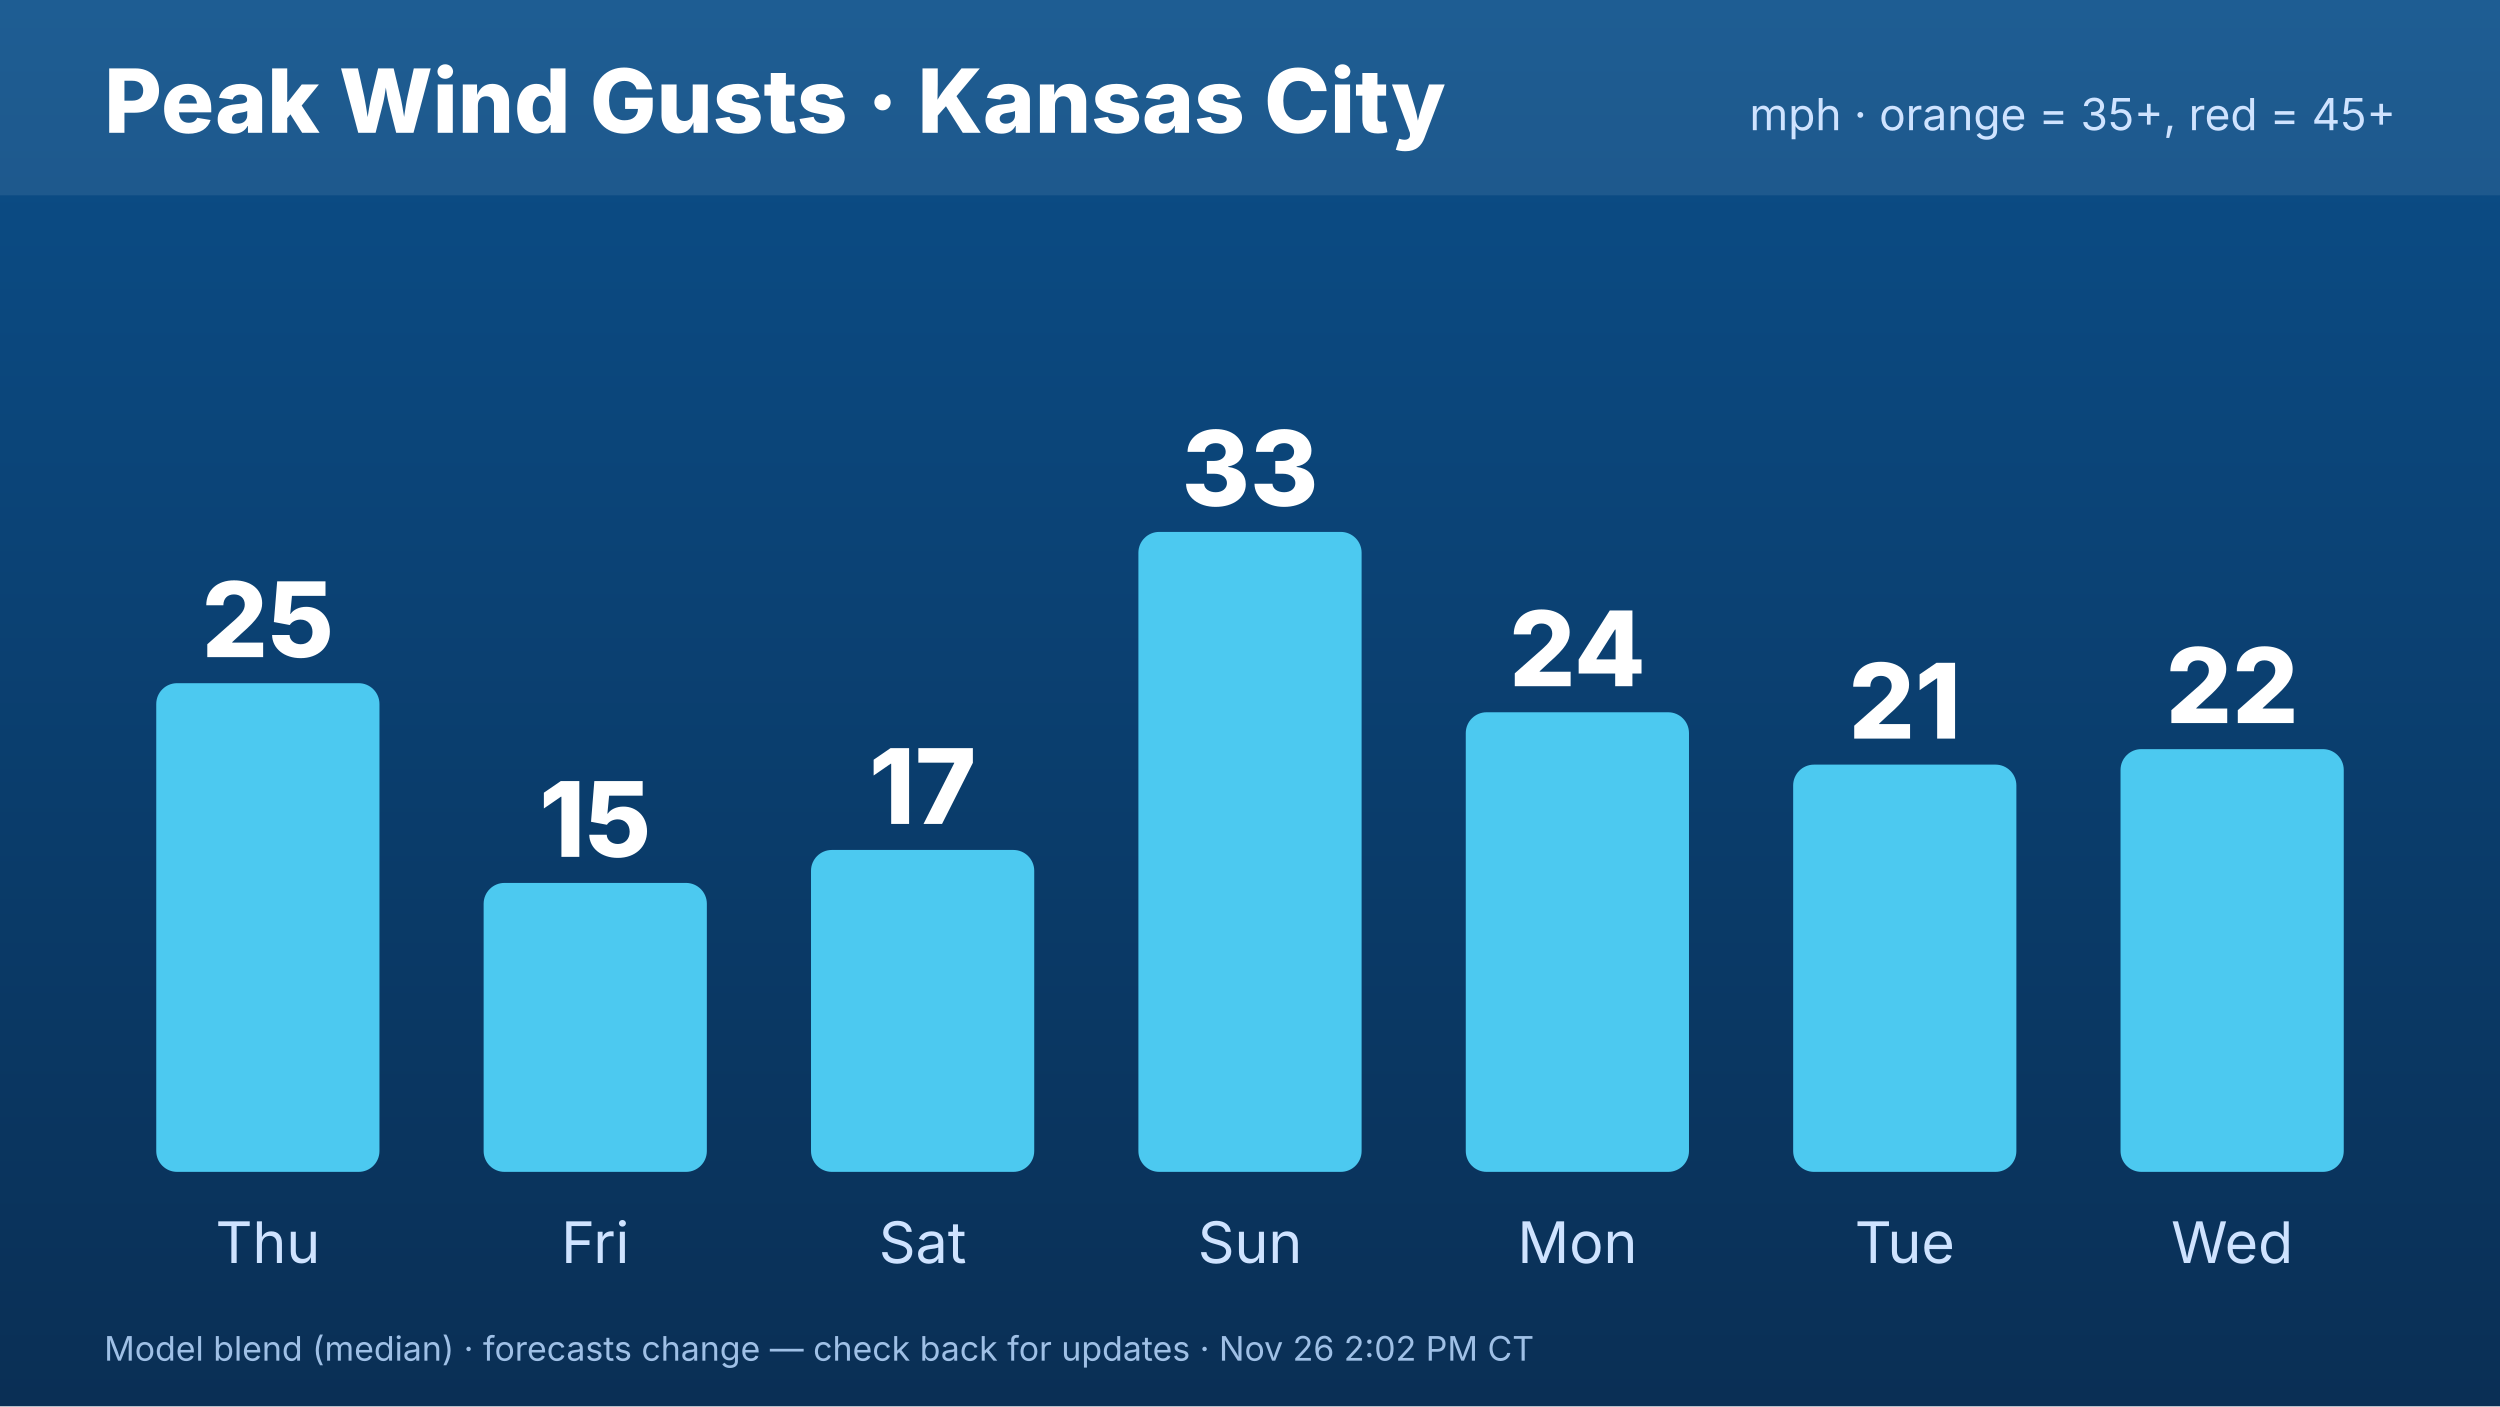
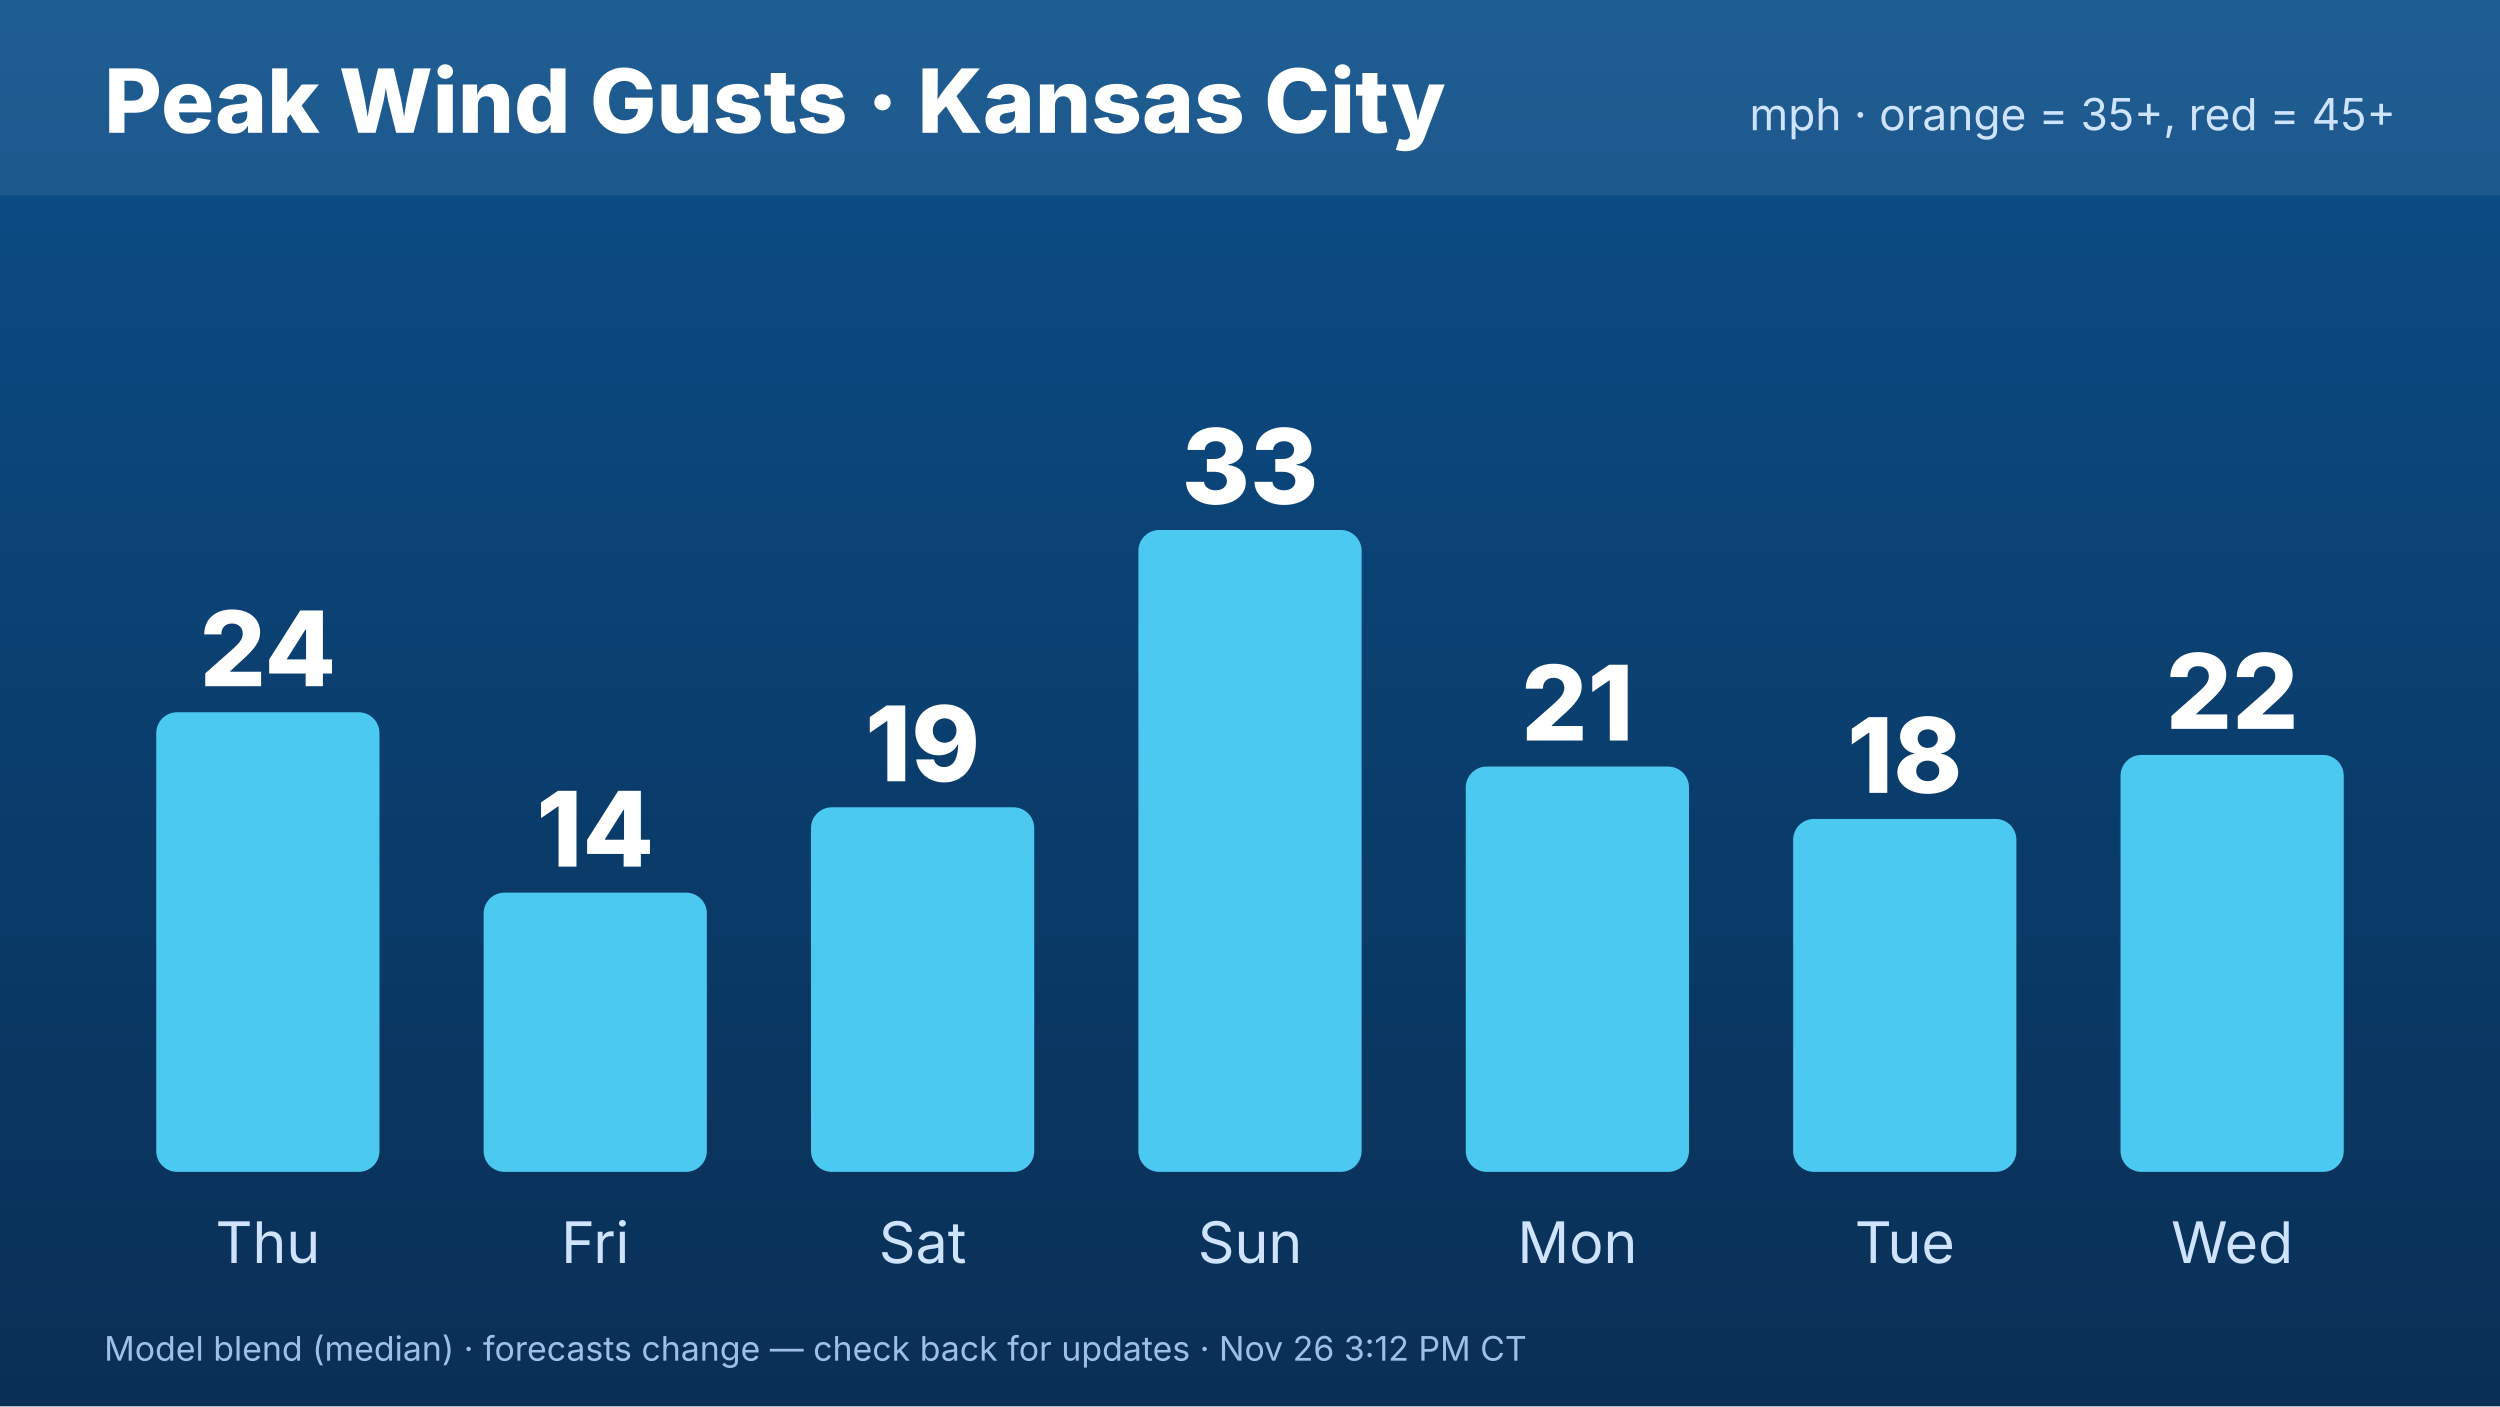
<svg xmlns="http://www.w3.org/2000/svg" width="1920" height="1080" viewBox="0 0 1920 1080" font-family="Inter,Helvetica,Arial,sans-serif">
  <defs>
    <linearGradient id="bg" x1="0" y1="0" x2="0" y2="1">
      <stop offset="0" stop-color="#0b4f8a" />
      <stop offset="1" stop-color="#0a2f55" />
    </linearGradient>
  </defs>
  <rect width="1920" height="1080" fill="url(#bg)" />
  <rect x="0" y="0" width="1920" height="150" fill="#ffffff" opacity=".08" />
  <text x="80" y="102" font-size="68" font-weight="800" fill="#fff">Peak Wind Gusts · Kansas City</text>
  <text x="1840" y="100" font-size="34" fill="#cfe3ff" text-anchor="end">mph · orange = 35+, red = 45+</text>
-   <rect x="120.0" y="524.681" width="171.429" height="375.319" rx="16" fill="#4cc9f0" />
-   <text x="205.714" y="504.681" font-size="80" font-weight="800" fill="#fff" text-anchor="middle">25</text>
+   <rect x="120.0" y="547.021" width="171.429" height="352.979" rx="16" fill="#4cc9f0" />
+   <text x="205.714" y="527.021" font-size="80" font-weight="800" fill="#fff" text-anchor="middle">24</text>
  <text x="205.714" y="970" font-size="44" fill="#cfe3ff" text-anchor="middle">Thu</text>
-   <rect x="371.429" y="678.085" width="171.429" height="221.915" rx="16" fill="#4cc9f0" />
-   <text x="457.143" y="658.085" font-size="80" font-weight="800" fill="#fff" text-anchor="middle">15</text>
+   <rect x="371.429" y="685.532" width="171.429" height="214.468" rx="16" fill="#4cc9f0" />
+   <text x="457.143" y="665.532" font-size="80" font-weight="800" fill="#fff" text-anchor="middle">14</text>
  <text x="457.143" y="970" font-size="44" fill="#cfe3ff" text-anchor="middle">Fri</text>
-   <rect x="622.857" y="652.766" width="171.429" height="247.234" rx="16" fill="#4cc9f0" />
-   <text x="708.571" y="632.766" font-size="80" font-weight="800" fill="#fff" text-anchor="middle">17</text>
+   <rect x="622.857" y="620.0" width="171.429" height="280.0" rx="16" fill="#4cc9f0" />
+   <text x="708.571" y="600.0" font-size="80" font-weight="800" fill="#fff" text-anchor="middle">19</text>
  <text x="708.571" y="970" font-size="44" fill="#cfe3ff" text-anchor="middle">Sat</text>
-   <rect x="874.286" y="408.511" width="171.429" height="491.489" rx="16" fill="#4cc9f0" />
-   <text x="960" y="388.511" font-size="80" font-weight="800" fill="#fff" text-anchor="middle">33</text>
+   <rect x="874.286" y="407.021" width="171.429" height="492.979" rx="16" fill="#4cc9f0" />
+   <text x="960" y="387.021" font-size="80" font-weight="800" fill="#fff" text-anchor="middle">33</text>
  <text x="960" y="970" font-size="44" fill="#cfe3ff" text-anchor="middle">Sun</text>
-   <rect x="1125.714" y="547.021" width="171.429" height="352.979" rx="16" fill="#4cc9f0" />
-   <text x="1211.429" y="527.021" font-size="80" font-weight="800" fill="#fff" text-anchor="middle">24</text>
+   <rect x="1125.714" y="588.723" width="171.429" height="311.277" rx="16" fill="#4cc9f0" />
+   <text x="1211.429" y="568.723" font-size="80" font-weight="800" fill="#fff" text-anchor="middle">21</text>
  <text x="1211.429" y="970" font-size="44" fill="#cfe3ff" text-anchor="middle">Mon</text>
-   <rect x="1377.143" y="587.234" width="171.429" height="312.766" rx="16" fill="#4cc9f0" />
-   <text x="1462.857" y="567.234" font-size="80" font-weight="800" fill="#fff" text-anchor="middle">21</text>
+   <rect x="1377.143" y="628.936" width="171.429" height="271.064" rx="16" fill="#4cc9f0" />
+   <text x="1462.857" y="608.936" font-size="80" font-weight="800" fill="#fff" text-anchor="middle">18</text>
  <text x="1462.857" y="970" font-size="44" fill="#cfe3ff" text-anchor="middle">Tue</text>
-   <rect x="1628.571" y="575.319" width="171.429" height="324.681" rx="16" fill="#4cc9f0" />
-   <text x="1714.286" y="555.319" font-size="80" font-weight="800" fill="#fff" text-anchor="middle">22</text>
+   <rect x="1628.571" y="579.787" width="171.429" height="320.213" rx="16" fill="#4cc9f0" />
+   <text x="1714.286" y="559.787" font-size="80" font-weight="800" fill="#fff" text-anchor="middle">22</text>
  <text x="1714.286" y="970" font-size="44" fill="#cfe3ff" text-anchor="middle">Wed</text>
-   <text x="80" y="1045" font-size="26" fill="#9fc0e6">Model blend (median) · forecasts change — check back for updates · Nov 26 2:02 PM CT</text>
+   <text x="80" y="1045" font-size="26" fill="#9fc0e6">Model blend (median) · forecasts change — check back for updates · Nov 26 3:12 PM CT</text>
</svg>
